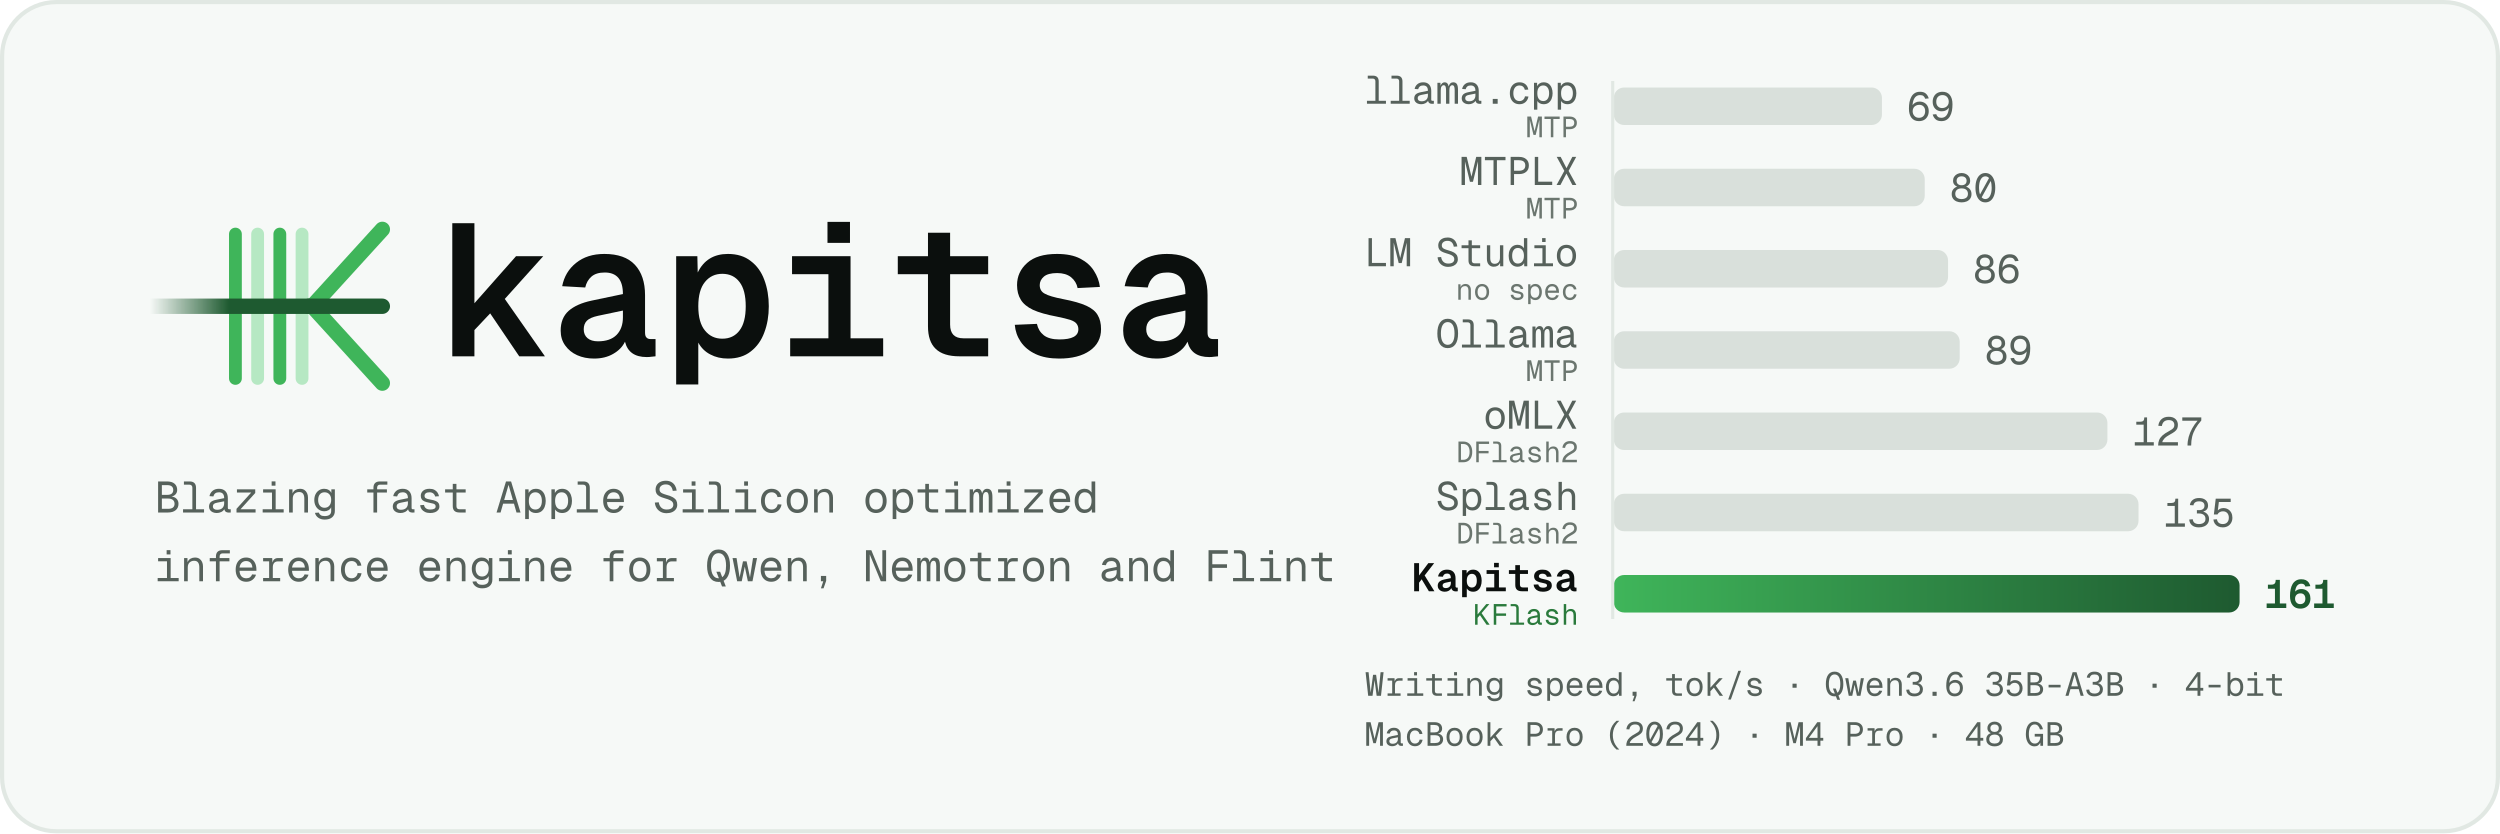
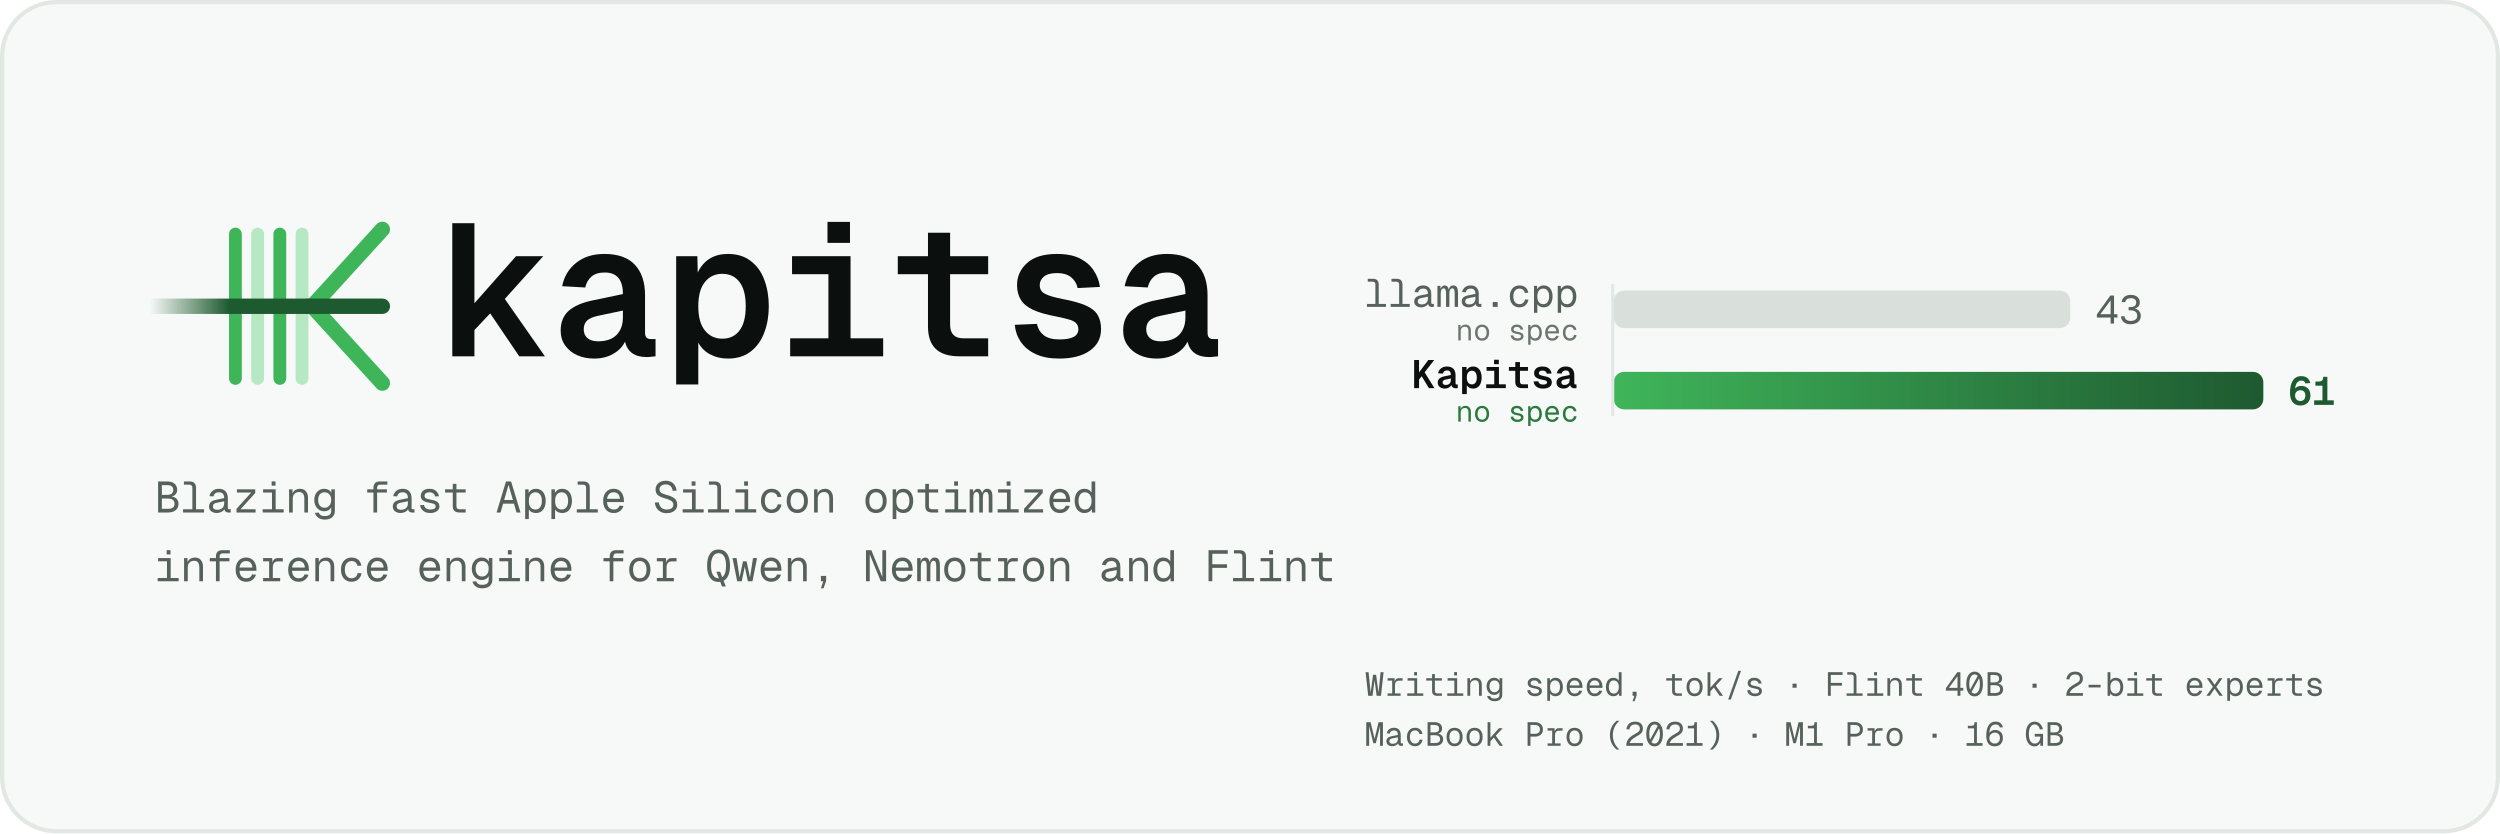
<svg xmlns="http://www.w3.org/2000/svg" width="1200" height="400" viewBox="0 0 1200 400" role="img" aria-labelledby="t d">
  <defs>
    <linearGradient id="hwin" x1="0" x2="46.25" y1="0" y2="0" gradientUnits="userSpaceOnUse">
      <stop offset="0" stop-color="#1E5A30" stop-opacity="0" />
      <stop offset="1" stop-color="#1E5A30" />
    </linearGradient>
    <linearGradient id="hwk" x1="0" x2="1" y1="0" y2="0">
      <stop offset="0" stop-color="#3FB55A" />
      <stop offset="1" stop-color="#1E5A30" />
    </linearGradient>
    <path id="gs0" d="m70 0v710h118v-427l222 251h145l-205-228 214-306h-137l-155 229-84-89v-140z" />
    <path id="gs1" d="m226-12q-50 0-90 18-40 18-64 52-24 33-24 79 0 67 42 105 43 38 123 55l167 35q0 115-97 115-46 0-71-22-25-22-33-58l-123 7q15 77 74 124 59 48 151 48 109 0 163-58 54-58 54-162v-199q0-20 8-27 7-8 22-8h26v-92q-6-1-20-2-13-2-27-2-96 0-116 82-19-40-63-65-43-25-102-25zm21 92q65 0 99 34 34 35 34 94v36l-133-28q-42-9-59-26-17-17-17-46 0-30 20-47 20-17 56-17z" />
    <path id="gs2" d="m64-150v684h113l2-87q48 99 161 99 74 0 122-38 49-37 72-100 24-64 24-141 0-77-24-140-23-63-72-101-48-38-122-38-53 0-94 22-41 21-64 63v-223zm246 244q59 0 92 44 33 43 33 129 0 86-33 129-33 44-92 44-57 0-92-43-36-43-36-130 0-87 36-130 35-43 92-43z" />
    <path id="gs3" d="m72 0v96h204v342h-194v96h312v-438h174v-96zm199 605v112h120v-112z" />
    <path id="gs4" d="m375 0q-86 0-127 40-41 39-41 120v278h-161v96h161v125h118v-125h203v-96h-203v-269q0-73 71-73h132v-96z" />
    <path id="gs5" d="m307-12q-75 0-126 24-51 24-79 65-28 41-32 91l118 5q8-38 37-61 29-22 83-22 101 0 101 54 0 17-9 29-8 12-33 21-25 8-74 18-80 15-126 36-46 22-65 54-20 32-20 78 0 70 54 118 53 48 159 48 76 0 124-25 48-25 73-65 26-40 32-86l-119-6q-7 35-35 58-28 22-74 22-49 0-71-19-22-19-22-45 0-32 27-46 26-15 98-29 79-15 123-35 44-20 61-50 18-30 18-75 0-73-60-115-60-42-163-42z" />
    <path id="gr6" d="m90 0v710h200q117 0 176-52 60-52 60-142 0-58-35-98-35-41-94-52 75-10 117-54 42-45 42-114 0-92-64-145-64-53-177-53zm86 403h118q74 0 108 29 34 29 34 82 0 54-34 83-34 29-108 29h-118zm0-319h140q77 0 114 30 36 30 36 84 0 57-38 89-38 32-112 32h-140z" />
    <path id="gr7" d="m60 0v74h213v494q0 32-18 50-18 18-50 18h-125v74h129q148 0 148-148v-488h183v-74z" />
    <path id="gr8" d="m230-12q-50 0-90 18-40 18-63 50-23 33-23 76 0 68 40 106 41 37 128 54l178 36q0 68-30 101-31 33-88 33-55 0-86-24-31-25-43-71l-89 7q15 75 72 122 56 46 146 46 96 0 149-58 53-57 53-158v-220q0-18 8-25 8-7 24-7h34v-74q-16-2-44-2-42 0-68 17-25 17-34 55l-1 5q-21-39-69-63-47-24-104-24zm8 74q81 0 122 41 40 41 40 107v46l-162-32q-54-10-75-30-21-21-21-54 0-37 26-58 25-20 70-20z" />
    <path id="gr9" d="m82 0v84l336 372h-326v74h418v-84l-336-372h344v-74z" />
    <path id="gra" d="m80 0v74h213v382h-203v74h287v-456h183v-74zm205 613v98h88v-98z" />
    <path id="grb" d="m84 0v530h77l2-95q21 54 67 81 47 26 102 26 61 0 102-27 40-27 61-73 21-45 21-101v-341h-84v317q0 74-29 113-29 38-89 38-61 0-104-38-42-39-42-113v-317z" />
    <path id="grc" d="m297-162q-85 0-145 42-60 42-77 112l88 6q12-37 43-58 30-22 91-22 72 0 111 29 38 29 38 87v86q-19-42-61-67-42-25-94-25-67 0-119 33-53 33-82 91-30 58-30 133 0 76 29 133 29 58 81 91 51 33 117 33 56 0 101-26 44-26 62-70v84h80v-494q0-93-62-146-61-52-171-52zm-2 270q68 0 109 48 41 47 42 129 2 82-40 129-42 48-111 48-70 0-109-48-38-47-38-129 0-82 40-129 39-48 107-48z" />
    <path id="grd" d="m212 0v456h-142v74h142v34q0 71 36 108 37 38 112 38h170v-74h-170q-31 0-48-20-16-19-16-52v-34h224v-74h-224v-456z" />
    <path id="gre" d="m310-12q-69 0-119 24-50 24-79 64-28 41-32 91l88 6q8-49 44-77 35-28 98-28 59 0 92 17 32 17 32 53 0 23-11 38-11 15-41 26-30 10-88 20-77 14-120 34-44 21-62 52-18 31-18 74 0 69 52 114 52 46 149 46 66 0 111-24 44-23 70-62 26-38 34-84l-88-6q-9 42-42 69-32 27-86 27-58 0-86-23-28-23-28-57 0-40 30-57 30-17 102-29 82-13 127-34 45-20 63-50 18-30 18-74 0-47-28-80-27-34-74-52-48-18-108-18z" />
    <path id="grf" d="m378 0q-153 0-153 146v310h-175v74h175v124h84v-124h211v-74h-211v-310q0-72 69-72h142v-74z" />
    <path id="gr10" d="m26 0l216 710h116l216-710h-92l-58 202h-248l-58-202zm274 632l-100-346h200z" />
    <path id="gr11" d="m80-150v680h78l1-85q24 47 67 72 42 25 96 25 79 0 130-39 50-39 74-102 24-63 24-136 0-73-24-136-24-63-74-102-51-39-130-39-52 0-94 22-43 22-64 60v-220zm234 218q69 0 108 52 40 52 40 145 0 93-40 145-39 52-108 52-69 0-110-50-40-49-40-147 0-97 40-147 40-50 110-50z" />
    <path id="gr12" d="m306-12q-75 0-130 34-54 34-84 96-29 63-29 147 0 84 29 146 30 62 84 97 53 34 126 34 69 0 122-32 53-33 83-95 30-62 30-151v-25h-386q5-85 45-128 41-43 110-43 52 0 86 24 33 25 46 65l90-7q-21-71-80-116-58-46-142-46zm-155 325h294q-6 77-45 113-39 36-98 36-61 0-100-38-40-37-51-111z" />
    <path id="gr13" d="m311-16q-75 0-133 31-58 31-93 85-35 55-41 127l90 6q11-79 58-122 46-43 121-43 74 0 113 28 40 29 40 81 0 34-16 59-15 24-58 46-42 21-125 44-74 21-119 46-46 26-66 62-21 37-21 90 0 60 29 106 28 45 81 70 53 26 126 26 73 0 125-30 52-29 82-80 31-51 39-116l-90-6q-9 65-47 106-39 42-111 42-66 0-105-32-39-31-39-82 0-33 15-54 14-22 51-38 37-17 104-36 87-24 139-54 51-30 74-71 22-41 22-100 0-56-31-99-31-44-86-68-55-24-128-24z" />
    <path id="gr14" d="m314-12q-74 0-129 34-55 34-85 96-30 63-30 147 0 84 30 146 30 62 85 97 55 34 129 34 89 0 148-48 58-47 74-136l-88-6q-12 53-48 82-35 28-86 28-73 0-114-52-42-53-42-145 0-92 42-145 41-52 114-52 51 0 88 30 38 30 50 90l88-6q-16-88-76-141-61-53-150-53z" />
    <path id="gr15" d="m300-12q-73 0-128 34-54 34-84 96-30 63-30 147 0 85 30 147 30 62 84 96 55 34 128 34 73 0 128-34 54-34 84-96 30-62 30-147 0-84-30-147-30-62-84-96-55-34-128-34zm0 80q73 0 114 52 40 53 40 145 0 92-40 145-41 52-114 52-73 0-114-52-40-53-40-145 0-92 40-145 41-52 114-52z" />
    <path id="gr16" d="m40 0v530h77l2-78q14 42 41 66 26 24 64 24 79 0 99-99l1-6q13 49 42 77 30 28 72 28 64 0 93-44 29-44 29-146v-352h-84v340q0 71-15 100-15 28-47 28-31 0-52-31-20-31-20-99v-338h-84v340q0 68-14 98-15 30-48 30-31 0-52-31-20-31-20-99v-338z" />
    <path id="gr17" d="m267-12q-70 0-121 34-51 34-78 96-28 62-28 147 0 85 28 147 27 62 78 96 51 34 121 34 56 0 98-26 42-27 61-60v254h84v-710h-76l-3 79q-23-43-66-67-43-24-98-24zm5 80q72 0 113 53 41 53 41 144 0 92-41 145-41 52-115 52-65 0-104-52-38-53-38-145 0-91 38-144 39-53 106-53z" />
    <path id="gr18" d="m90 0v74h138v382h-138v74h208l6-103q25 103 127 103h109v-76h-108q-58 0-89-34-31-35-31-100v-246h168v-74z" />
    <path id="gr19" d="m300-16q-126 0-194 96-68 96-68 274 0 179 68 276 68 96 194 96 126 0 194-96 68-97 68-276 0-131-38-218-37-88-108-125l50-130h-86l-41 106q-19-3-39-3zm0 84q4 0 8 0l-58 150h86l48-125q88 63 88 261 0 140-44 214-45 74-128 74-82 0-127-74-45-74-45-214 0-139 45-212 45-74 127-74z" />
    <path id="gr1a" d="m125 0l-105 530h92l69-442 78 368h82l78-368 69 442h92l-104-530h-106l-70 334-70-334z" />
    <path id="gr1b" d="m240-162l54 162h-54v122h120v-112l-60-172z" />
    <path id="gr1c" d="m70 0v710h122l252-613v613h86v-710h-122l-252 613v-613z" />
    <path id="gr1d" d="m100 0v710h440v-82h-354v-240h336v-82h-336v-306z" />
    <path id="gr1e" d="m238 0v122h124v-122z" />
-     <path id="gr1f" d="m262 80l-126 517v-597h-86v710h130l120-501 120 501h130v-710h-86v597l-126-517z" />
-     <path id="gr20" d="m257 0v626h-217v84h520v-84h-217v-626z" />
-     <path id="gr21" d="m90 0v710h216q111 0 178-58 66-57 66-159 0-102-66-159-67-58-178-58h-130v-276zm86 360h120q84 0 124 34 40 35 40 99 0 65-40 99-40 34-124 34h-120z" />
-     <path id="gr22" d="m302-16q-120 0-186 82-66 82-66 234 0 88 14 165 15 77 48 135 32 59 86 92 53 34 132 34 95 0 147-46 52-47 73-122l-90-8q-12 42-42 67-29 25-88 25-80 0-129-62-49-62-60-186l-1-7q26 39 72 65 45 26 106 26 70 0 122-30 52-30 81-84 29-55 29-128 0-78-32-134-31-57-86-88-56-30-130-30zm2 84q70 0 113 44 43 45 43 124 0 74-40 117-41 43-108 43-48 0-86-20-38-19-60-55-22-36-22-85 0-73 44-120 43-48 116-48z" />
-     <path id="gr23" d="m298 726q120 0 186-82 66-82 66-234 0-88-14-165-15-77-48-135-32-59-86-92-53-34-132-34-94 0-146 46-53 47-74 122l90 8q12-42 42-67 30-25 88-25 80 0 129 62 49 62 60 186l1 7q-26-39-72-65-45-26-106-26-70 0-122 30-52 30-81 84-29 55-29 128 0 78 32 134 31 57 87 88 56 30 129 30zm-2-84q-70 0-113-44-43-44-43-124 0-73 40-116 41-44 108-44 48 0 86 20 38 19 60 55 22 36 22 85 0 74-43 121-43 47-117 47z" />
-     <path id="gr24" d="m100 0v710h86v-626h354v-84z" />
-     <path id="gr25" d="m50 0l196 357-192 353h100l147-285 147 285h98l-192-354 196-356h-100l-151 289-151-289z" />
-     <path id="gr26" d="m300-16q-70 0-127 24-57 24-90 71-33 47-33 116 0 69 37 117 37 48 100 70-47 19-75 56-28 36-28 93 0 56 28 100 28 44 76 69 49 26 112 26 63 0 112-26 49-25 76-69 28-44 28-100 0-57-28-93-28-37-75-56 63-22 100-70 37-48 37-117 0-69-33-116-33-47-89-71-57-24-128-24zm0 433q57 0 92 29 34 28 34 85 0 51-34 81-33 30-92 30-58 0-92-30-34-30-34-81 0-57 34-85 35-29 92-29zm0-349q70 0 115 32 45 33 45 100 0 62-40 100-40 37-120 37-79 0-120-37-40-38-40-100 0-67 45-100 45-32 115-32z" />
-     <path id="gr27" d="m300-16q-77 0-134 45-56 45-86 128-30 83-30 197 0 115 30 198 30 83 86 128 57 46 134 46 78 0 134-46 56-45 86-128 30-83 30-198 0-114-30-197-30-83-86-128-56-45-134-45zm-160 370q0-100 25-170l228 415q-39 43-93 43-74 0-117-78-43-77-43-210zm160-286q74 0 117 78 43 77 43 208 0 101-25 171l-228-414q39-43 93-43z" />
-     <path id="gr28" d="m263-12q-79 0-126 54-47 53-47 147v341h84v-318q0-77 28-114 27-36 84-36 62 0 98 40 36 41 36 112v316h84v-530h-80v86q-44-98-161-98z" />
-     <path id="gr29" d="m300-16q-126 0-194 96-68 96-68 274 0 179 68 276 68 96 194 96 126 0 194-96 68-97 68-276 0-178-68-274-68-96-194-96zm0 84q83 0 128 74 44 73 44 212 0 140-44 214-45 74-128 74-82 0-127-74-45-74-45-214 0-139 45-212 45-74 127-74z" />
-     <path id="gr2a" d="m90 0v710h168q92 0 160-42 69-41 106-120 38-80 38-194 0-114-38-193-37-79-106-120-68-41-160-41zm86 84h77q104 0 161 68 58 67 58 202 0 135-58 204-57 68-161 68h-77z" />
-     <path id="gr2b" d="m100 0v710h84v-263q21 49 63 72 42 23 96 23 86 0 131-56 46-56 46-145v-341h-84v317q0 151-111 151-64 0-103-39-38-39-38-113v-316z" />
-     <path id="gr2c" d="m50 0q0 75 24 136 23 60 82 115 60 55 166 111 49 26 79 48 30 22 44 47 14 25 14 61 0 55-35 90-36 34-107 34-75 0-119-39-43-39-54-111l-90 6q12 104 80 166 68 62 183 62 110 0 171-57 61-57 61-149 0-54-18-94-18-39-61-73-42-34-116-73-96-51-146-103-49-52-52-93h394v-84z" />
-     <path id="gr2d" d="m60 0v84h224v442h-186v74h96q57 0 82 25 24 25 24 85h70v-626h170v-84z" />
-     <path id="gr2e" d="m192 0q0 110 30 220 31 109 88 212 57 103 136 194h-386v84h480v-78q-89-102-146-202-57-99-84-204-26-106-26-226z" />
-     <path id="gr2f" d="m294-16q-115 0-177 56-62 55-67 143l89 6q6-65 49-93 42-28 106-28 43 0 81 12 38 13 61 42 24 28 24 76 0 71-46 104-46 33-115 33h-56v84h56q37 0 68 11 31 11 49 36 19 24 19 64 0 55-35 84-35 28-101 28-67 0-101-27-35-27-42-74l-90 6q10 80 70 129 60 50 163 50 104 0 165-52 61-51 61-140 0-114-123-152 69-19 108-68 40-48 40-116 0-68-33-116-33-48-91-73-58-25-132-25z" />
-     <path id="gr30" d="m298-16q-69 0-120 25-52 25-82 70-31 45-36 104l90 6q8-60 48-91 39-30 100-30 69 0 110 42 42 43 42 118 0 75-40 118-39 44-110 44-42 0-80-20-39-21-56-59h-92l47 399h378v-84h-299l-26-214q26 30 64 45 38 15 76 15 68 0 120-32 51-31 80-86 28-55 28-126 0-71-31-126-31-56-85-87-55-31-126-31z" />
-     <path id="gs31" d="m52 0v710h124v-312l234 312h148l-241-311 247-399h-140l-182 302-66-86v-216z" />
-     <path id="gr32" d="m60 0v710h86v-356l298 356h106l-267-312 277-398h-106l-228 331-80-93v-238z" />
-     <path id="gs33" d="m52 0v114h210v372h-178v104h84q60 0 86 27 26 27 26 93h106v-596h162v-114z" />
-     <path id="gs34" d="m302-16q-126 0-193 84-67 83-67 236 0 89 16 166 15 76 49 134 34 57 89 90 54 32 132 32 68 0 114-22 46-23 74-62 27-40 40-90l-126-10q-9 32-32 52-23 20-70 20-63 0-104-48-41-47-53-151 26 28 65 46 39 18 91 18 70 0 122-30 52-30 81-84 28-54 28-126 0-78-32-135-32-58-90-89-57-31-134-31zm-1 114q60 0 95 36 34 35 34 102 0 62-32 98-32 36-91 36-61 0-99-36-38-37-38-99 0-58 35-97 35-40 96-40z" />
-     <path id="gr35" d="m108 0l-78 710h90l62-617 72 537h92l72-537 62 617h90l-78-710h-130l-62 469-62-469z" />
-     <path id="gr36" d="m90 0v710h84v-465l258 285h112l-209-225 219-305h-102l-174 248-104-110v-138z" />
-     <path id="gr37" d="m108-110l304 860h80l-304-860z" />
-     <path id="gr38" d="m238 243v122h124v-122z" />
-     <path id="gr39" d="m120 252v79h360v-79z" />
-     <path id="gr3a" d="m388 0v154h-348v78l342 478h92v-472h86v-84h-86v-154zm-260 238h260v352z" />
-     <path id="gr3b" d="m333-12q-55 0-98 24-43 24-66 67l-3-79h-76v710h84v-254q19 33 61 60 42 26 98 26 70 0 121-34 51-34 78-96 28-62 28-147 0-85-28-147-27-62-78-96-51-34-121-34zm-5 80q67 0 106 53 38 53 38 144 0 92-38 145-39 52-104 52-73 0-114-52-42-53-42-145 0-91 41-144 41-53 113-53z" />
-     <path id="gr3c" d="m356-110q-78 69-120 140-43 72-60 144-16 73-16 146 0 73 16 146 17 72 60 144 42 71 120 140h84q-75-71-117-143-42-72-59-143-17-72-17-144 0-72 17-144 17-71 59-142 42-72 117-144z" />
-     <path id="gr3d" d="m244-110h-84q75 72 117 144 42 71 59 142 17 72 17 144 0 72-17 144-17 71-59 143-42 72-117 143h84q78-69 120-140 43-72 60-144 16-73 16-146 0-73-16-146-17-72-60-144-42-71-120-140z" />
-     <path id="gr3e" d="m298-16q-75 0-134 42-58 41-92 124-34 82-34 204 0 115 32 198 31 83 90 128 59 46 142 46 65 0 116-29 50-29 84-81 34-51 49-118l-90-6q-17 66-57 108-39 42-102 42-83 0-128-75-46-75-46-213 0-137 46-212 47-74 132-74 76 0 120 58 45 59 48 151h-170v82h250v-359h-80l-2 98q-25-52-66-83-42-31-108-31z" />
+     <path id="gr1f" d="m388 0v154h-348v78l342 478h92v-472h86v-84h-86v-154zm-260 238h260v352z" />
+     <path id="gr20" d="m294-16q-115 0-177 56-62 55-67 143l89 6q6-65 49-93 42-28 106-28 43 0 81 12 38 13 61 42 24 28 24 76 0 71-46 104-46 33-115 33h-56v84h56q37 0 68 11 31 11 49 36 19 24 19 64 0 55-35 84-35 28-101 28-67 0-101-27-35-27-42-74l-90 6q10 80 70 129 60 50 163 50 104 0 165-52 61-51 61-140 0-114-123-152 69-19 108-68 40-48 40-116 0-68-33-116-33-48-91-73-58-25-132-25z" />
+     <path id="gs21" d="m52 0v710h124v-312l234 312h148l-241-311 247-399h-140l-182 302-66-86v-216z" />
+     <path id="gs22" d="m302-16q-126 0-193 84-67 83-67 236 0 89 16 166 15 76 49 134 34 57 89 90 54 32 132 32 68 0 114-22 46-23 74-62 27-40 40-90l-126-10q-9 32-32 52-23 20-70 20-63 0-104-48-41-47-53-151 26 28 65 46 39 18 91 18 70 0 122-30 52-30 81-84 28-54 28-126 0-78-32-135-32-58-90-89-57-31-134-31zm-1 114q60 0 95 36 34 35 34 102 0 62-32 98-32 36-91 36-61 0-99-36-38-37-38-99 0-58 35-97 35-40 96-40z" />
+     <path id="gs23" d="m52 0v114h210v372h-178v104h84q60 0 86 27 26 27 26 93h106v-596h162v-114z" />
+     <path id="gr24" d="m108 0l-78 710h90l62-617 72 537h92l72-537 62 617h90l-78-710h-130l-62 469-62-469z" />
+     <path id="gr25" d="m90 0v710h84v-465l258 285h112l-209-225 219-305h-102l-174 248-104-110v-138z" />
+     <path id="gr26" d="m108-110l304 860h80l-304-860z" />
+     <path id="gr27" d="m238 243v122h124v-122z" />
+     <path id="gr28" d="m300-16q-77 0-134 45-56 45-86 128-30 83-30 197 0 115 30 198 30 83 86 128 57 46 134 46 78 0 134-46 56-45 86-128 30-83 30-198 0-114-30-197-30-83-86-128-56-45-134-45zm-160 370q0-100 25-170l228 415q-39 43-93 43-74 0-117-78-43-77-43-210zm160-286q74 0 117 78 43 77 43 208 0 101-25 171l-228-414q39-43 93-43z" />
+     <path id="gr29" d="m50 0q0 75 24 136 23 60 82 115 60 55 166 111 49 26 79 48 30 22 44 47 14 25 14 61 0 55-35 90-36 34-107 34-75 0-119-39-43-39-54-111l-90 6q12 104 80 166 68 62 183 62 110 0 171-57 61-57 61-149 0-54-18-94-18-39-61-73-42-34-116-73-96-51-146-103-49-52-52-93h394v-84z" />
+     <path id="gr2a" d="m120 252v79h360v-79z" />
+     <path id="gr2b" d="m333-12q-55 0-98 24-43 24-66 67l-3-79h-76v710h84v-254q19 33 61 60 42 26 98 26 70 0 121-34 51-34 78-96 28-62 28-147 0-85-28-147-27-62-78-96-51-34-121-34zm-5 80q67 0 106 53 38 53 38 144 0 92-38 145-39 52-104 52-73 0-114-52-42-53-42-145 0-91 41-144 41-53 113-53z" />
+     <path id="gr2c" d="m54 0l195 272-185 258h98l139-200 136 200h100l-184-260 193-270h-98l-147 214-147-214z" />
+     <path id="gr2d" d="m262 80l-126 517v-597h-86v710h130l120-501 120 501h130v-710h-86v597l-126-517z" />
+     <path id="gr2e" d="m90 0v710h216q111 0 178-58 66-57 66-159 0-102-66-159-67-58-178-58h-130v-276zm86 360h120q84 0 124 34 40 35 40 99 0 65-40 99-40 34-124 34h-120z" />
+     <path id="gr2f" d="m356-110q-78 69-120 140-43 72-60 144-16 73-16 146 0 73 16 146 17 72 60 144 42 71 120 140h84q-75-71-117-143-42-72-59-143-17-72-17-144 0-72 17-144 17-71 59-142 42-72 117-144z" />
+     <path id="gr30" d="m60 0v84h224v442h-186v74h96q57 0 82 25 24 25 24 85h70v-626h170v-84z" />
+     <path id="gr31" d="m244-110h-84q75 72 117 144 42 71 59 142 17 72 17 144 0 72-17 144-17 71-59 143-42 72-117 143h84q78-69 120-140 43-72 60-144 16-73 16-146 0-73-16-146-17-72-60-144-42-71-120-140z" />
+     <path id="gr32" d="m302-16q-120 0-186 82-66 82-66 234 0 88 14 165 15 77 48 135 32 59 86 92 53 34 132 34 95 0 147-46 52-47 73-122l-90-8q-12 42-42 67-29 25-88 25-80 0-129-62-49-62-60-186l-1-7q26 39 72 65 45 26 106 26 70 0 122-30 52-30 81-84 29-55 29-128 0-78-32-134-31-57-86-88-56-30-130-30zm2 84q70 0 113 44 43 45 43 124 0 74-40 117-41 43-108 43-48 0-86-20-38-19-60-55-22-36-22-85 0-73 44-120 43-48 116-48z" />
+     <path id="gr33" d="m298-16q-75 0-134 42-58 41-92 124-34 82-34 204 0 115 32 198 31 83 90 128 59 46 142 46 65 0 116-29 50-29 84-81 34-51 49-118l-90-6q-17 66-57 108-39 42-102 42-83 0-128-75-46-75-46-213 0-137 46-212 47-74 132-74 76 0 120 58 45 59 48 151h-170v82h250v-359h-80l-2 98q-25-52-66-83-42-31-108-31z" />
  </defs>
  <rect x="1" y="1" width="1198" height="398" rx="26" fill="#F6F9F7" stroke="#E1E8E3" stroke-width="2" />
  <g transform="translate(72 106) scale(0.82)" fill="none">
    <path d="M0 50H46.75" stroke="url(#hwin)" stroke-width="9" />
    <rect x="46.25" y="4" width="7.5" height="92" rx="3.75" fill="#3FB55A" />
    <rect x="59.25" y="4" width="7.5" height="92" rx="3.75" fill="#B6E8C3" />
    <rect x="72.25" y="4" width="7.5" height="92" rx="3.75" fill="#3FB55A" />
    <rect x="85.25" y="4" width="7.5" height="92" rx="3.75" fill="#B6E8C3" />
    <path d="M46.25 50H95" stroke="#1E5A30" stroke-width="9" />
    <path d="M95 50L136 5M95 50L136 95" stroke="#3FB55A" stroke-width="9" stroke-linecap="round" />
    <path d="M93 50H136" stroke="#1E5A30" stroke-width="9" stroke-linecap="round" />
  </g>
  <g transform="translate(210.8 171.03) scale(0.09 -0.09)" fill="#0B0F0D">
    <use href="#gs0" />
    <use href="#gs1" x="600" />
    <use href="#gs2" x="1200" />
    <use href="#gs3" x="1800" />
    <use href="#gs4" x="2400" />
    <use href="#gs5" x="3000" />
    <use href="#gs1" x="3600" />
  </g>
  <g transform="translate(74 246) scale(0.021 -0.021)" fill="#56615B">
    <use href="#gr6" />
    <use href="#gr7" x="600" />
    <use href="#gr8" x="1200" />
    <use href="#gr9" x="1800" />
    <use href="#gra" x="2400" />
    <use href="#grb" x="3000" />
    <use href="#grc" x="3600" />
    <use href="#grd" x="4800" />
    <use href="#gr8" x="5400" />
    <use href="#gre" x="6000" />
    <use href="#grf" x="6600" />
    <use href="#gr10" x="7800" />
    <use href="#gr11" x="8400" />
    <use href="#gr11" x="9000" />
    <use href="#gr7" x="9600" />
    <use href="#gr12" x="10200" />
    <use href="#gr13" x="11400" />
    <use href="#gra" x="12000" />
    <use href="#gr7" x="12600" />
    <use href="#gra" x="13200" />
    <use href="#gr14" x="13800" />
    <use href="#gr15" x="14400" />
    <use href="#grb" x="15000" />
    <use href="#gr15" x="16200" />
    <use href="#gr11" x="16800" />
    <use href="#grf" x="17400" />
    <use href="#gra" x="18000" />
    <use href="#gr16" x="18600" />
    <use href="#gra" x="19200" />
    <use href="#gr9" x="19800" />
    <use href="#gr12" x="20400" />
    <use href="#gr17" x="21000" />
  </g>
  <g transform="translate(74 279) scale(0.021 -0.021)" fill="#56615B">
    <use href="#gra" />
    <use href="#grb" x="600" />
    <use href="#grd" x="1200" />
    <use href="#gr12" x="1800" />
    <use href="#gr18" x="2400" />
    <use href="#gr12" x="3000" />
    <use href="#grb" x="3600" />
    <use href="#gr14" x="4200" />
    <use href="#gr12" x="4800" />
    <use href="#gr12" x="6000" />
    <use href="#grb" x="6600" />
    <use href="#grc" x="7200" />
    <use href="#gra" x="7800" />
    <use href="#grb" x="8400" />
    <use href="#gr12" x="9000" />
    <use href="#grd" x="10200" />
    <use href="#gr15" x="10800" />
    <use href="#gr18" x="11400" />
    <use href="#gr19" x="12600" />
    <use href="#gr1a" x="13200" />
    <use href="#gr12" x="13800" />
    <use href="#grb" x="14400" />
    <use href="#gr1b" x="15000" />
    <use href="#gr1c" x="16200" />
    <use href="#gr12" x="16800" />
    <use href="#gr16" x="17400" />
    <use href="#gr15" x="18000" />
    <use href="#grf" x="18600" />
    <use href="#gr18" x="19200" />
    <use href="#gr15" x="19800" />
    <use href="#grb" x="20400" />
    <use href="#gr8" x="21600" />
    <use href="#grb" x="22200" />
    <use href="#gr17" x="22800" />
    <use href="#gr1d" x="24000" />
    <use href="#gr7" x="24600" />
    <use href="#gra" x="25200" />
    <use href="#grb" x="25800" />
    <use href="#grf" x="26400" />
  </g>
-   <rect x="774.6" y="42" width="128.74" height="18" rx="5" fill="#D9E0DB" />
-   <g transform="translate(655 49.8) scale(0.019 -0.019)" fill="#56615B">
+   <rect x="774.6" y="139.5" width="219.13" height="18" rx="5" fill="#D9E0DB" />
+   <g transform="translate(655 147.3) scale(0.019 -0.019)" fill="#56615B">
    <use href="#gr7" />
    <use href="#gr7" x="600" />
    <use href="#gr8" x="1200" />
    <use href="#gr16" x="1800" />
    <use href="#gr8" x="2400" />
    <use href="#gr1e" x="3000" />
    <use href="#gr14" x="3600" />
    <use href="#gr11" x="4200" />
    <use href="#gr11" x="4800" />
  </g>
-   <g transform="translate(732.4 65.88) scale(0.014 -0.014)" fill="#6B766F">
-     <use href="#gr1f" />
-     <use href="#gr20" x="600" />
-     <use href="#gr21" x="1200" />
-   </g>
-   <g transform="translate(915.34 57.84) scale(0.019 -0.019)" fill="#56615B">
-     <use href="#gr22" />
-     <use href="#gr23" x="600" />
-   </g>
-   <rect x="774.6" y="81" width="149.27" height="18" rx="5" fill="#D9E0DB" />
-   <g transform="translate(700.6 88.8) scale(0.019 -0.019)" fill="#56615B">
-     <use href="#gr1f" />
-     <use href="#gr20" x="600" />
-     <use href="#gr21" x="1200" />
-     <use href="#gr24" x="1800" />
-     <use href="#gr25" x="2400" />
-   </g>
-   <g transform="translate(732.4 104.88) scale(0.014 -0.014)" fill="#6B766F">
-     <use href="#gr1f" />
-     <use href="#gr20" x="600" />
-     <use href="#gr21" x="1200" />
-   </g>
-   <g transform="translate(935.87 96.84) scale(0.019 -0.019)" fill="#56615B">
-     <use href="#gr26" />
-     <use href="#gr27" x="600" />
-   </g>
-   <rect x="774.6" y="120" width="160.46" height="18" rx="5" fill="#D9E0DB" />
-   <g transform="translate(655 127.8) scale(0.019 -0.019)" fill="#56615B">
-     <use href="#gr24" />
-     <use href="#gr1f" x="600" />
-     <use href="#gr13" x="1800" />
-     <use href="#grf" x="2400" />
-     <use href="#gr28" x="3000" />
-     <use href="#gr17" x="3600" />
-     <use href="#gra" x="4200" />
-     <use href="#gr15" x="4800" />
-   </g>
-   <g transform="translate(698.8 143.88) scale(0.014 -0.014)" fill="#6B766F">
+   <g transform="translate(698.8 163.38) scale(0.014 -0.014)" fill="#6B766F">
    <use href="#grb" />
    <use href="#gr15" x="600" />
    <use href="#gre" x="1800" />
    <use href="#gr11" x="2400" />
    <use href="#gr12" x="3000" />
    <use href="#gr14" x="3600" />
  </g>
-   <g transform="translate(947.06 135.84) scale(0.019 -0.019)" fill="#56615B">
-     <use href="#gr26" />
-     <use href="#gr22" x="600" />
-   </g>
-   <rect x="774.6" y="159" width="166.06" height="18" rx="5" fill="#D9E0DB" />
-   <g transform="translate(689.2 166.8) scale(0.019 -0.019)" fill="#56615B">
-     <use href="#gr29" />
-     <use href="#gr7" x="600" />
-     <use href="#gr7" x="1200" />
-     <use href="#gr8" x="1800" />
-     <use href="#gr16" x="2400" />
-     <use href="#gr8" x="3000" />
-   </g>
-   <g transform="translate(732.4 182.88) scale(0.014 -0.014)" fill="#6B766F">
+   <g transform="translate(1005.73 155.34) scale(0.019 -0.019)" fill="#56615B">
    <use href="#gr1f" />
    <use href="#gr20" x="600" />
-     <use href="#gr21" x="1200" />
-   </g>
-   <g transform="translate(952.66 174.84) scale(0.019 -0.019)" fill="#56615B">
-     <use href="#gr26" />
-     <use href="#gr23" x="600" />
-   </g>
-   <rect x="774.6" y="198" width="236.96" height="18" rx="5" fill="#D9E0DB" />
-   <g transform="translate(712 205.8) scale(0.019 -0.019)" fill="#56615B">
-     <use href="#gr15" />
-     <use href="#gr1f" x="600" />
-     <use href="#gr24" x="1200" />
-     <use href="#gr25" x="1800" />
-   </g>
-   <g transform="translate(698.8 221.88) scale(0.014 -0.014)" fill="#6B766F">
-     <use href="#gr2a" />
-     <use href="#gr1d" x="600" />
-     <use href="#gr7" x="1200" />
-     <use href="#gr8" x="1800" />
-     <use href="#gre" x="2400" />
-     <use href="#gr2b" x="3000" />
-     <use href="#gr2c" x="3600" />
-   </g>
-   <g transform="translate(1023.56 213.84) scale(0.019 -0.019)" fill="#56615B">
-     <use href="#gr2d" />
-     <use href="#gr2c" x="600" />
-     <use href="#gr2e" x="1200" />
-   </g>
-   <rect x="774.6" y="237" width="251.89" height="18" rx="5" fill="#D9E0DB" />
-   <g transform="translate(689.2 244.8) scale(0.019 -0.019)" fill="#56615B">
-     <use href="#gr13" />
-     <use href="#gr11" x="600" />
-     <use href="#gr7" x="1200" />
-     <use href="#gr8" x="1800" />
-     <use href="#gre" x="2400" />
-     <use href="#gr2b" x="3000" />
-   </g>
-   <g transform="translate(698.8 260.88) scale(0.014 -0.014)" fill="#6B766F">
-     <use href="#gr2a" />
-     <use href="#gr1d" x="600" />
-     <use href="#gr7" x="1200" />
-     <use href="#gr8" x="1800" />
-     <use href="#gre" x="2400" />
-     <use href="#gr2b" x="3000" />
-     <use href="#gr2c" x="3600" />
-   </g>
-   <g transform="translate(1038.49 252.84) scale(0.019 -0.019)" fill="#56615B">
-     <use href="#gr2d" />
-     <use href="#gr2f" x="600" />
-     <use href="#gr30" x="1200" />
-   </g>
-   <rect x="774.6" y="276" width="300.4" height="18" rx="5" fill="url(#hwk)" />
-   <g transform="translate(677.8 283.8) scale(0.019 -0.019)" fill="#0B0F0D">
-     <use href="#gs31" />
+   </g>
+   <rect x="774.6" y="178.5" width="311.8" height="18" rx="5" fill="url(#hwk)" />
+   <g transform="translate(677.8 186.3) scale(0.019 -0.019)" fill="#0B0F0D">
+     <use href="#gs21" />
    <use href="#gs1" x="600" />
    <use href="#gs2" x="1200" />
    <use href="#gs3" x="1800" />
    <use href="#gs4" x="2400" />
    <use href="#gs5" x="3000" />
    <use href="#gs1" x="3600" />
  </g>
-   <g transform="translate(707.2 299.88) scale(0.014 -0.014)" fill="#2A7A3C">
-     <use href="#gr32" />
-     <use href="#gr1d" x="600" />
-     <use href="#gr7" x="1200" />
-     <use href="#gr8" x="1800" />
-     <use href="#gre" x="2400" />
-     <use href="#gr2b" x="3000" />
-   </g>
-   <g transform="translate(1087 291.84) scale(0.019 -0.019)" fill="#1E5A30">
-     <use href="#gs33" />
-     <use href="#gs34" x="600" />
-     <use href="#gs33" x="1200" />
-   </g>
-   <path d="M774.1 38.88V297.12" stroke="#E1E8E3" stroke-width="1.5" />
+   <g transform="translate(698.8 202.38) scale(0.014 -0.014)" fill="#2A7A3C">
+     <use href="#grb" />
+     <use href="#gr15" x="600" />
+     <use href="#gre" x="1800" />
+     <use href="#gr11" x="2400" />
+     <use href="#gr12" x="3000" />
+     <use href="#gr14" x="3600" />
+   </g>
+   <g transform="translate(1098.4 194.34) scale(0.019 -0.019)" fill="#1E5A30">
+     <use href="#gs22" />
+     <use href="#gs23" x="600" />
+   </g>
+   <path d="M774.1 136.38V199.62" stroke="#E1E8E3" stroke-width="1.5" />
  <g transform="translate(655 334) scale(0.016 -0.016)" fill="#56615B">
-     <use href="#gr35" />
+     <use href="#gr24" />
    <use href="#gr18" x="600" />
    <use href="#gra" x="1200" />
    <use href="#grf" x="1800" />
    <use href="#gra" x="2400" />
    <use href="#grb" x="3000" />
    <use href="#grc" x="3600" />
    <use href="#gre" x="4800" />
    <use href="#gr11" x="5400" />
    <use href="#gr12" x="6000" />
    <use href="#gr12" x="6600" />
    <use href="#gr17" x="7200" />
    <use href="#gr1b" x="7800" />
    <use href="#grf" x="9000" />
    <use href="#gr15" x="9600" />
-     <use href="#gr36" x="10200" />
-     <use href="#gr37" x="10800" />
+     <use href="#gr25" x="10200" />
+     <use href="#gr26" x="10800" />
    <use href="#gre" x="11400" />
-     <use href="#gr38" x="12600" />
-     <use href="#gr19" x="13800" />
-     <use href="#gr1a" x="14400" />
-     <use href="#gr12" x="15000" />
+     <use href="#gr27" x="12600" />
+     <use href="#gr1d" x="13800" />
+     <use href="#gr7" x="14400" />
+     <use href="#gra" x="15000" />
    <use href="#grb" x="15600" />
-     <use href="#gr2f" x="16200" />
-     <use href="#gr1e" x="16800" />
-     <use href="#gr22" x="17400" />
-     <use href="#gr2f" x="18600" />
-     <use href="#gr30" x="19200" />
-     <use href="#gr6" x="19800" />
-     <use href="#gr39" x="20400" />
-     <use href="#gr10" x="21000" />
-     <use href="#gr2f" x="21600" />
-     <use href="#gr6" x="22200" />
-     <use href="#gr38" x="23400" />
-     <use href="#gr3a" x="24600" />
-     <use href="#gr39" x="25200" />
-     <use href="#gr3b" x="25800" />
-     <use href="#gra" x="26400" />
-     <use href="#grf" x="27000" />
+     <use href="#grf" x="16200" />
+     <use href="#gr1f" x="17400" />
+     <use href="#gr28" x="18000" />
+     <use href="#gr6" x="18600" />
+     <use href="#gr27" x="19800" />
+     <use href="#gr29" x="21000" />
+     <use href="#gr2a" x="21600" />
+     <use href="#gr2b" x="22200" />
+     <use href="#gra" x="22800" />
+     <use href="#grf" x="23400" />
+     <use href="#gr12" x="24600" />
+     <use href="#gr2c" x="25200" />
+     <use href="#gr11" x="25800" />
+     <use href="#gr12" x="26400" />
+     <use href="#gr18" x="27000" />
+     <use href="#grf" x="27600" />
+     <use href="#gre" x="28200" />
  </g>
  <g transform="translate(655 358) scale(0.016 -0.016)" fill="#56615B">
-     <use href="#gr1f" />
+     <use href="#gr2d" />
    <use href="#gr8" x="600" />
    <use href="#gr14" x="1200" />
    <use href="#gr6" x="1800" />
    <use href="#gr15" x="2400" />
    <use href="#gr15" x="3000" />
-     <use href="#gr36" x="3600" />
-     <use href="#gr21" x="4800" />
+     <use href="#gr25" x="3600" />
+     <use href="#gr2e" x="4800" />
    <use href="#gr18" x="5400" />
    <use href="#gr15" x="6000" />
-     <use href="#gr3c" x="7200" />
-     <use href="#gr2c" x="7800" />
-     <use href="#gr27" x="8400" />
-     <use href="#gr2c" x="9000" />
-     <use href="#gr3a" x="9600" />
-     <use href="#gr3d" x="10200" />
-     <use href="#gr38" x="11400" />
-     <use href="#gr1f" x="12600" />
-     <use href="#gr3a" x="13200" />
-     <use href="#gr21" x="14400" />
+     <use href="#gr2f" x="7200" />
+     <use href="#gr29" x="7800" />
+     <use href="#gr28" x="8400" />
+     <use href="#gr29" x="9000" />
+     <use href="#gr30" x="9600" />
+     <use href="#gr31" x="10200" />
+     <use href="#gr27" x="11400" />
+     <use href="#gr2d" x="12600" />
+     <use href="#gr30" x="13200" />
+     <use href="#gr2e" x="14400" />
    <use href="#gr18" x="15000" />
    <use href="#gr15" x="15600" />
-     <use href="#gr38" x="16800" />
-     <use href="#gr3a" x="18000" />
-     <use href="#gr26" x="18600" />
-     <use href="#gr3e" x="19800" />
+     <use href="#gr27" x="16800" />
+     <use href="#gr30" x="18000" />
+     <use href="#gr32" x="18600" />
+     <use href="#gr33" x="19800" />
    <use href="#gr6" x="20400" />
  </g>
</svg>
